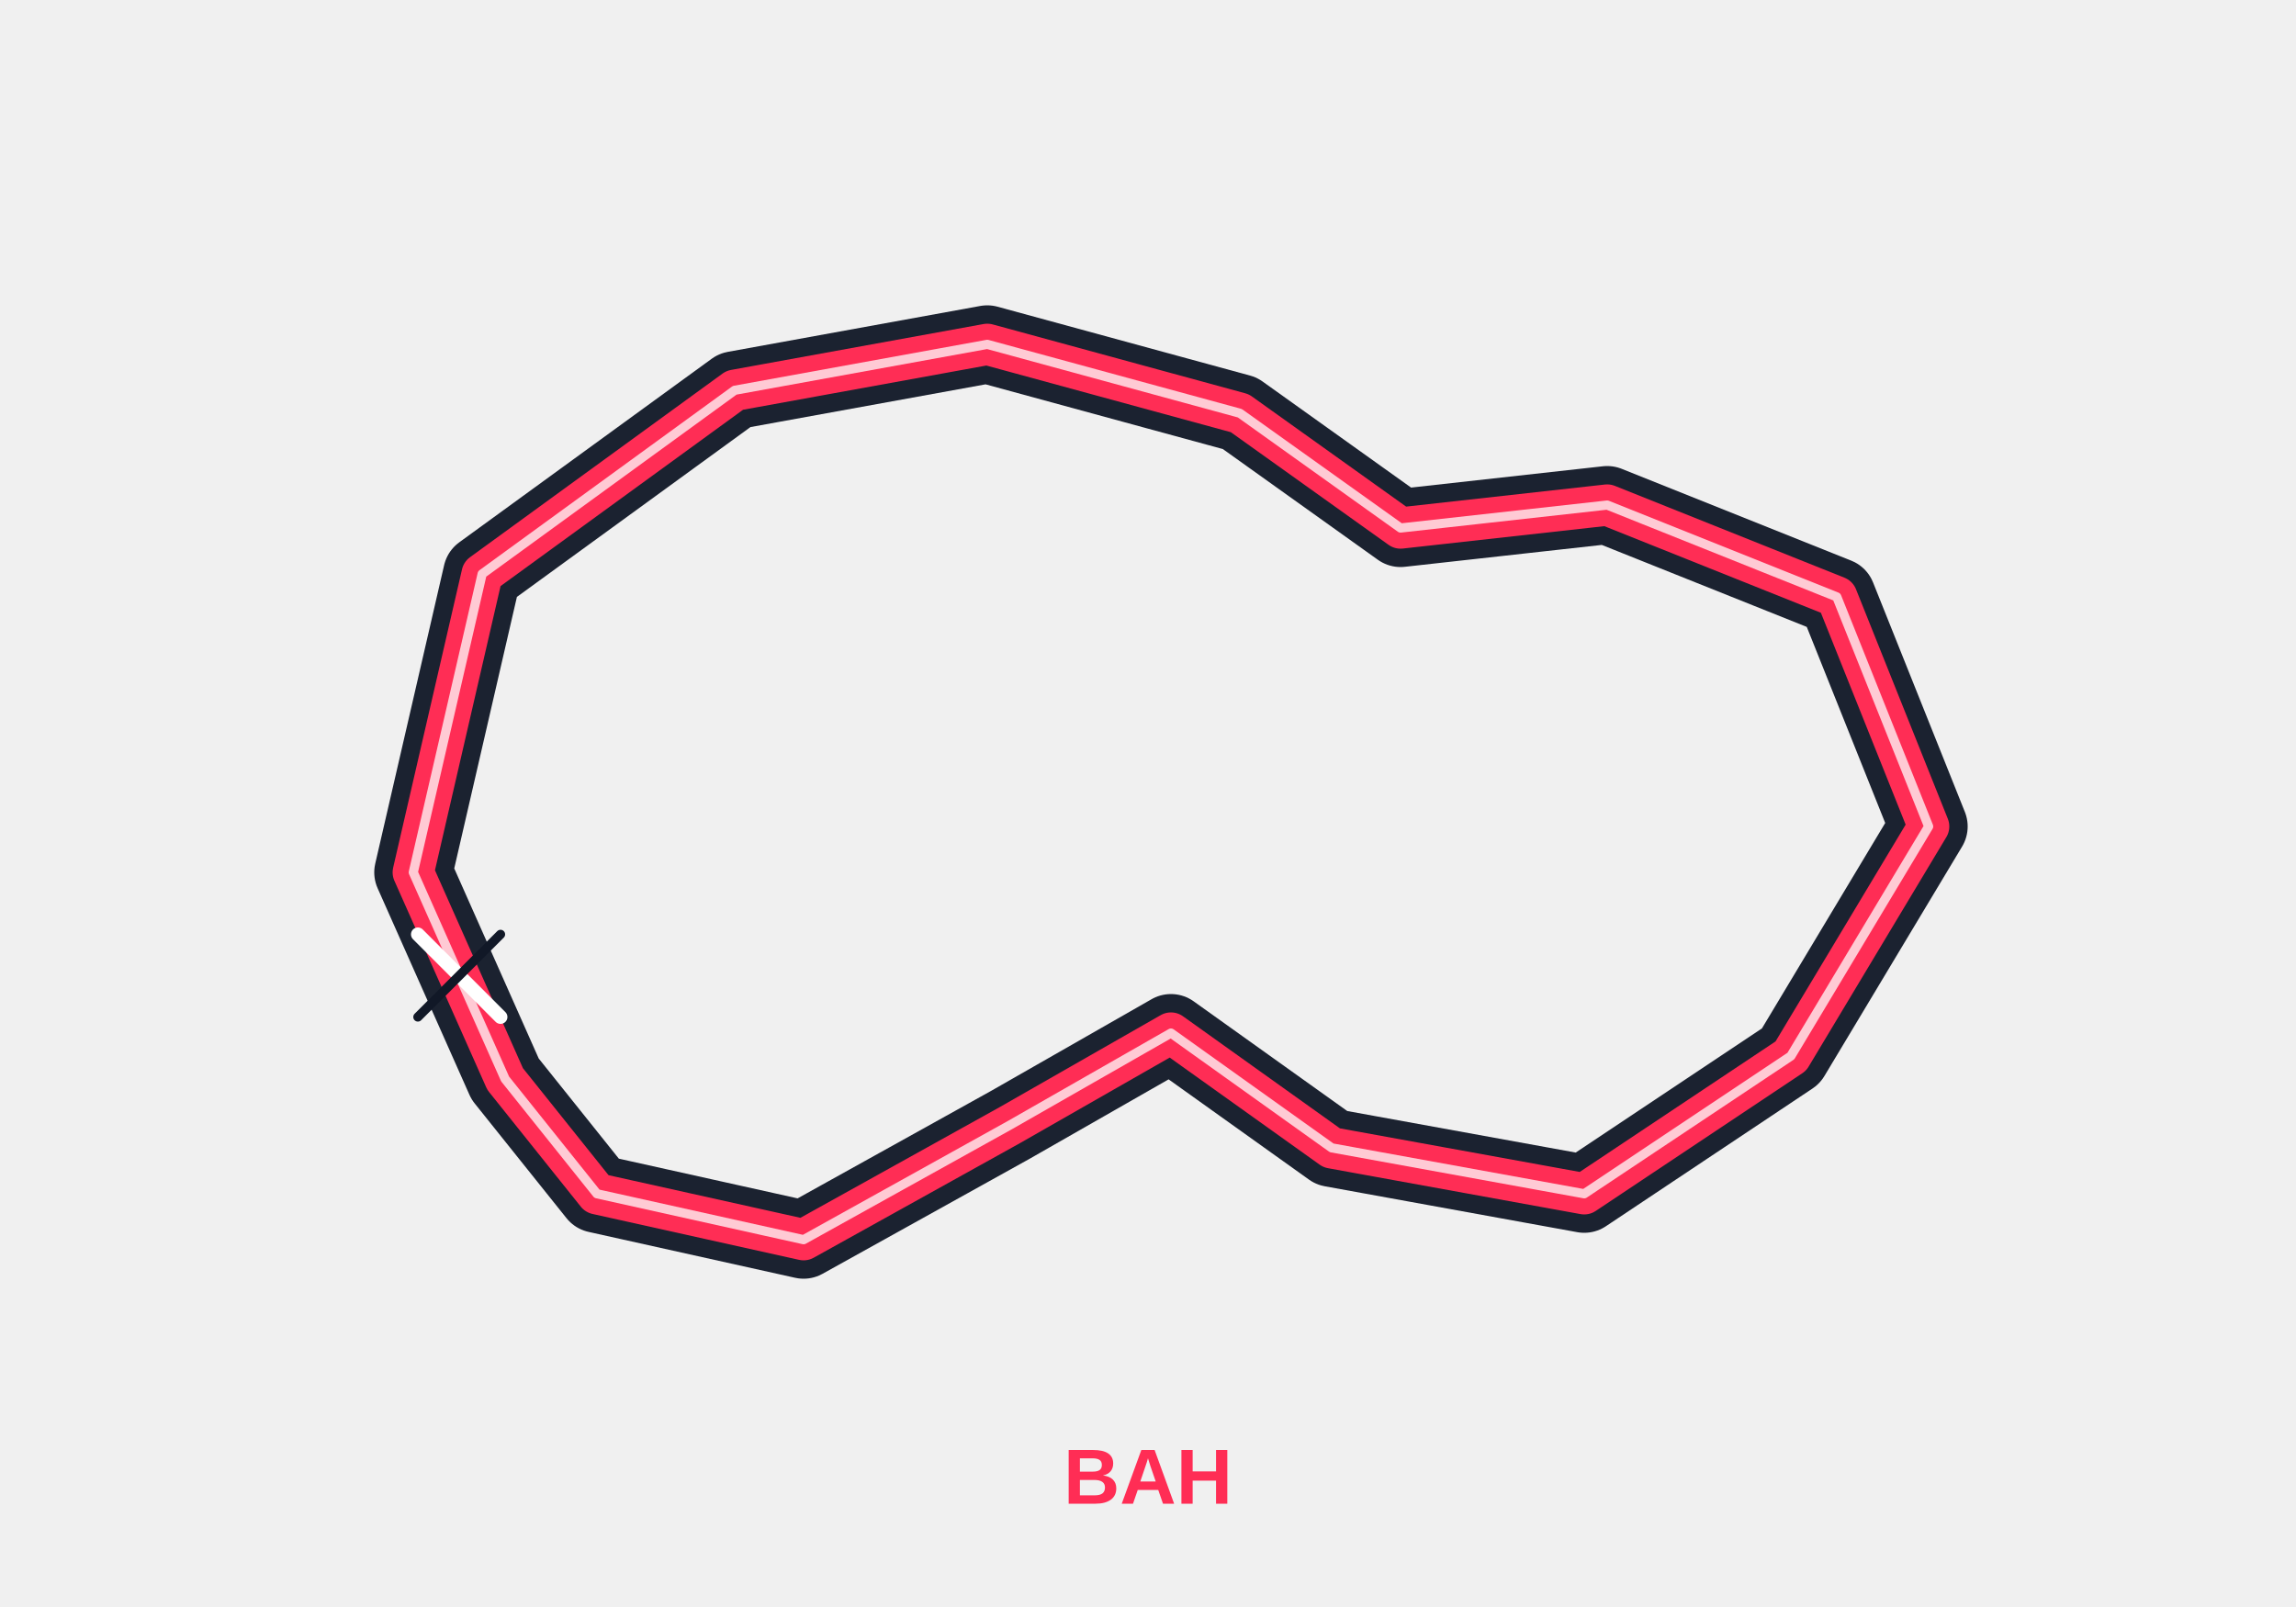
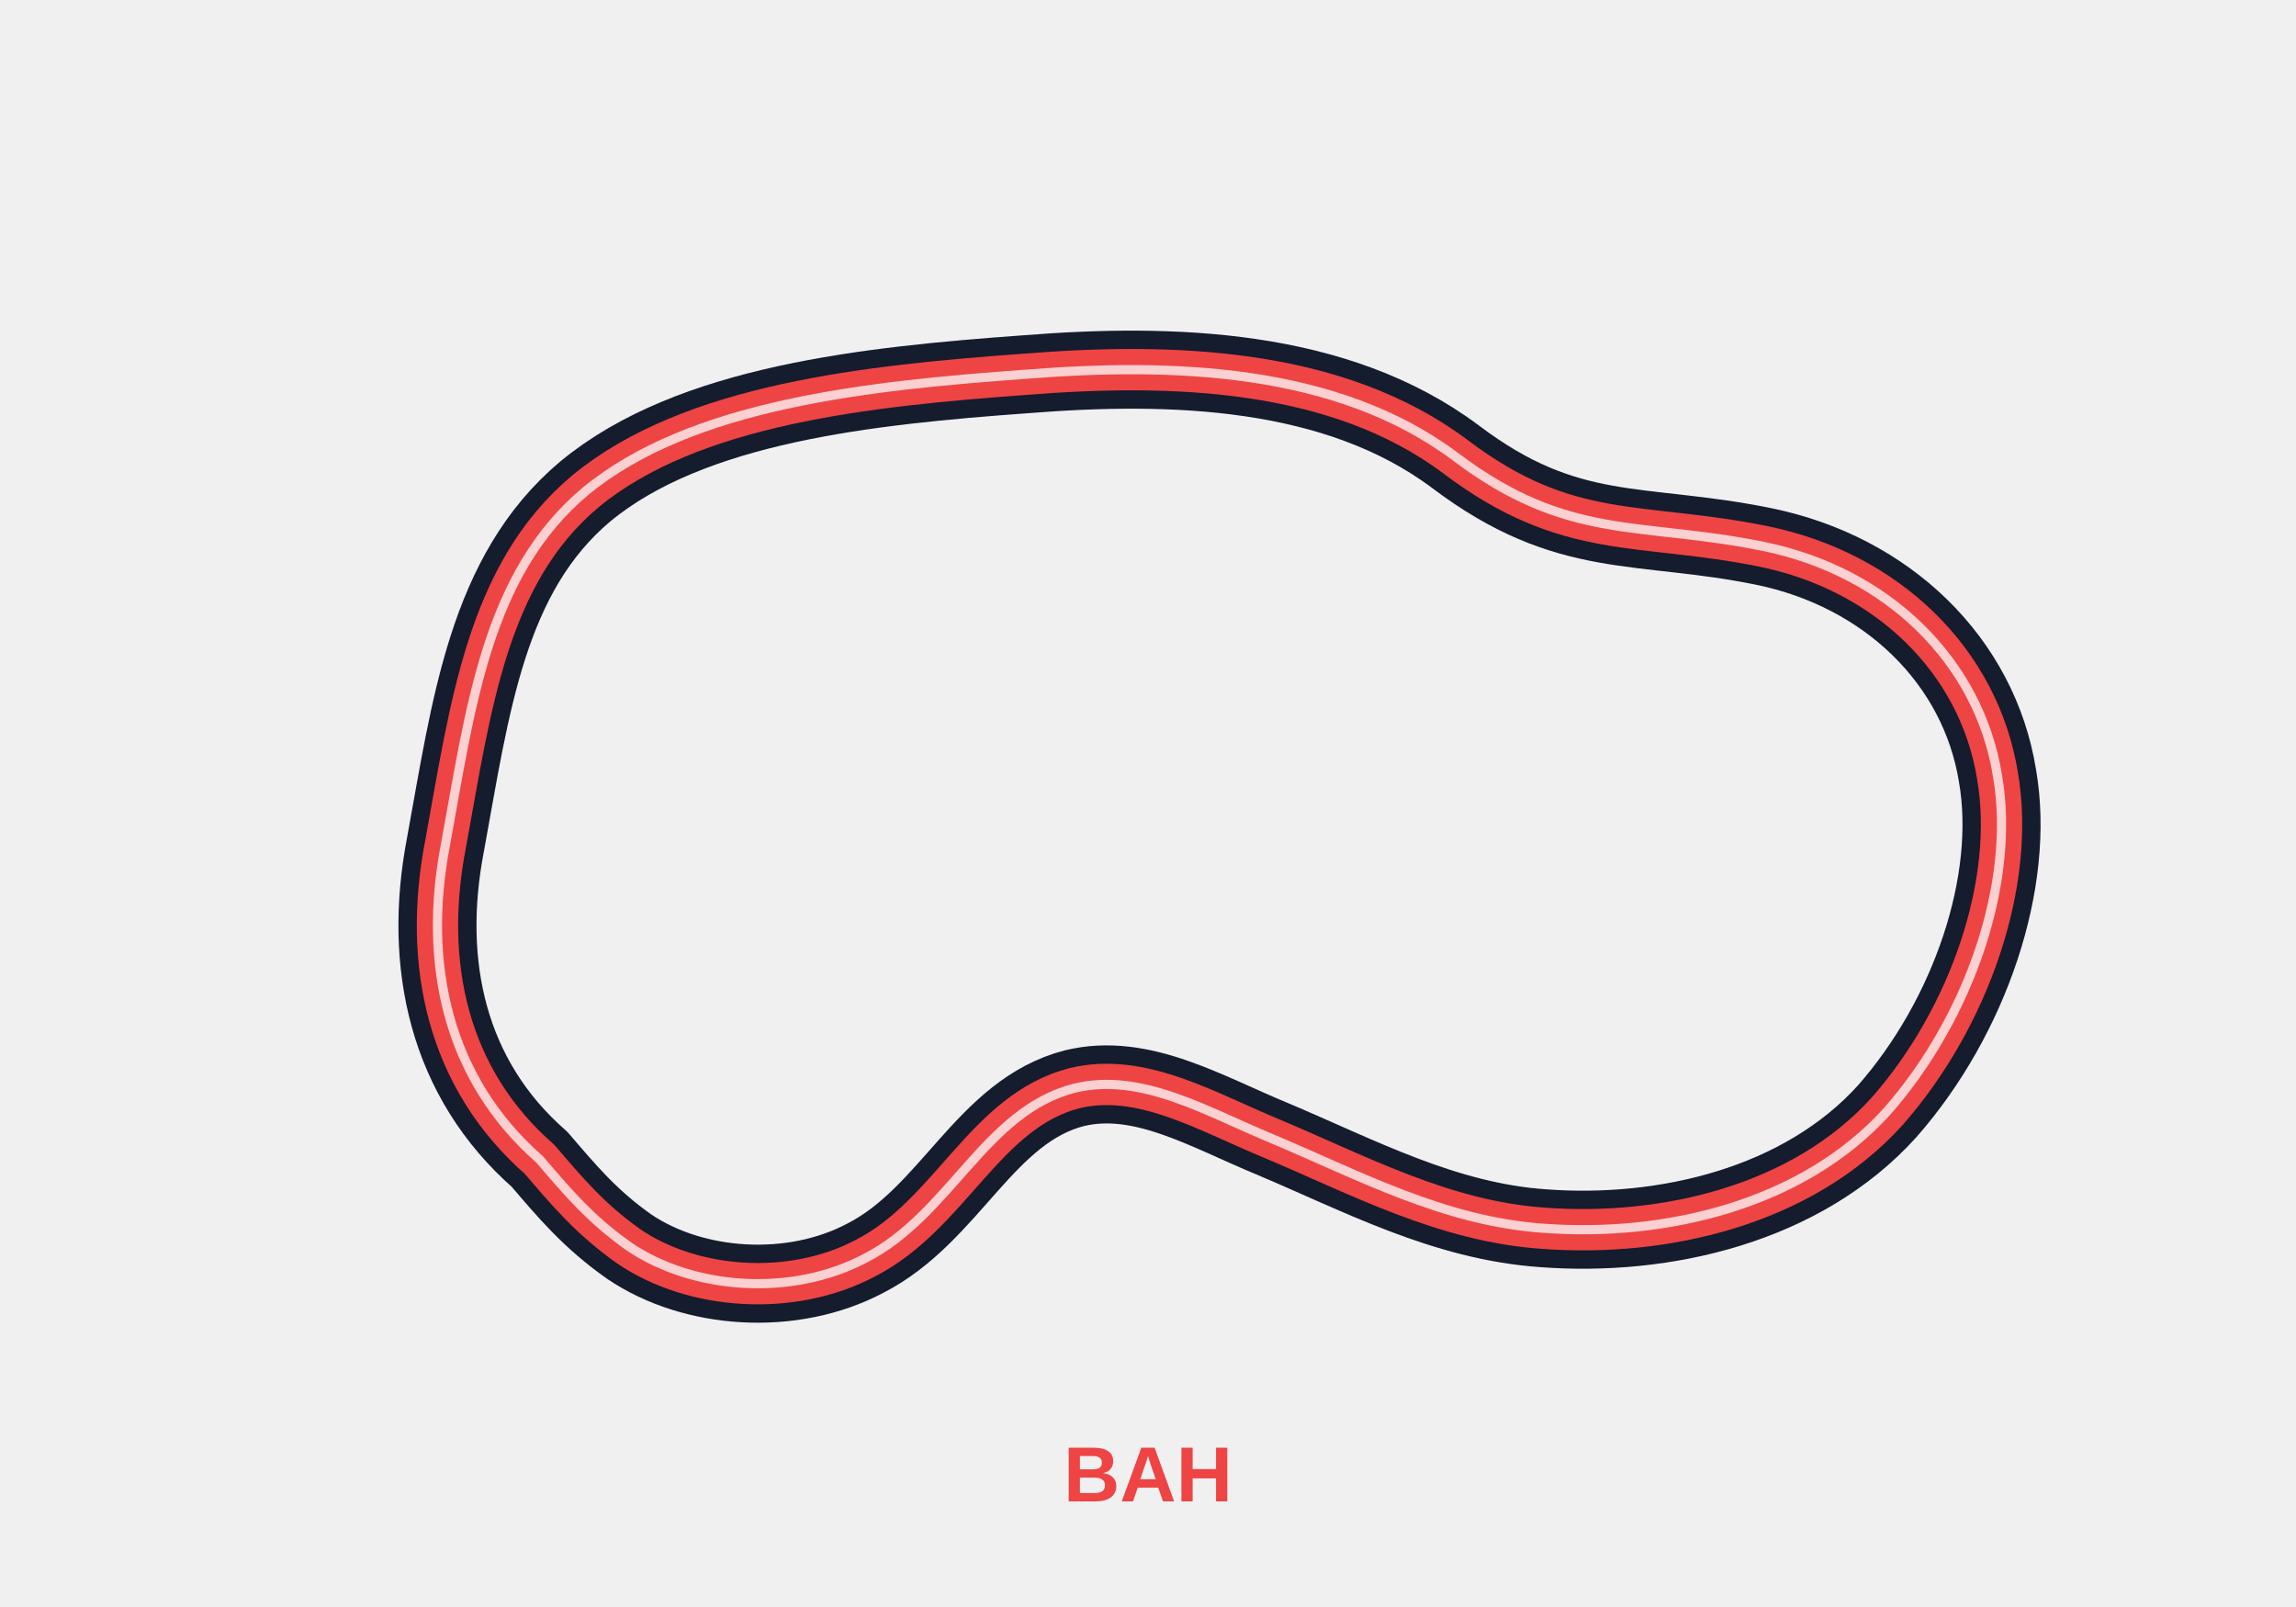
- <svg xmlns="http://www.w3.org/2000/svg" viewBox="0 0 1000 700" aria-label="BAH track outline">
+ <svg xmlns="http://www.w3.org/2000/svg" viewBox="0 0 1000 700" aria-label="BAH track layout">
  <rect width="1000" height="700" fill="transparent" />
-   <path d="M 220 470 L 180 380 L 210 250 L 320 170 L 430 150 L 540 180 L 610 230 L 700 220 L 800 260 L 840 360 L 780 460 L 690 520 L 580 500 L 510 450 L 440 490 L 350 540 L 260 520 Z" fill="none" stroke="#111827" stroke-width="34" stroke-linejoin="round" stroke-linecap="round" opacity="0.95" />
-   <path d="M 220 470 L 180 380 L 210 250 L 320 170 L 430 150 L 540 180 L 610 230 L 700 220 L 800 260 L 840 360 L 780 460 L 690 520 L 580 500 L 510 450 L 440 490 L 350 540 L 260 520 Z" fill="none" stroke="#ff2d55" stroke-width="18" stroke-linejoin="round" stroke-linecap="round" opacity="1" />
-   <path d="M 220 470 L 180 380 L 210 250 L 320 170 L 430 150 L 540 180 L 610 230 L 700 220 L 800 260 L 840 360 L 780 460 L 690 520 L 580 500 L 510 450 L 440 490 L 350 540 L 260 520 Z" fill="none" stroke="#ffffff" stroke-width="4" stroke-linejoin="round" stroke-linecap="round" opacity="0.75" />
-   <line x1="182.0" y1="407.0" x2="218.0" y2="443.0" stroke="#ffffff" stroke-width="6" stroke-linecap="round" opacity="1" />
-   <line x1="182.0" y1="443.0" x2="218.0" y2="407.0" stroke="#111827" stroke-width="4" stroke-linecap="round" opacity="1" />
-   <text x="500" y="655" text-anchor="middle" font-family="Arial, Helvetica, sans-serif" font-size="34" font-weight="700" fill="#ff2d55">BAH</text>
+   <path d="M235,505 C195,470 184,420 194,368 C205,308 212,250 255,214 C301,176 378,168 447,163 C510,158 582,160 634,199 C683,236 714,227 768,238 C822,249 862,288 870,338 C878,384 858,443 822,484 C785,525 725,539 672,535 C629,532 592,512 554,496 C525,484 497,467 468,474 C429,484 414,529 377,548 C345,565 302,562 274,543 C257,531 247,519 235,505 Z" fill="none" stroke="#0f172a" stroke-width="34" stroke-linejoin="round" stroke-linecap="round" opacity="0.98" />
+   <path d="M235,505 C195,470 184,420 194,368 C205,308 212,250 255,214 C301,176 378,168 447,163 C510,158 582,160 634,199 C683,236 714,227 768,238 C822,249 862,288 870,338 C878,384 858,443 822,484 C785,525 725,539 672,535 C629,532 592,512 554,496 C525,484 497,467 468,474 C429,484 414,529 377,548 C345,565 302,562 274,543 C257,531 247,519 235,505 Z" fill="none" stroke="#ef4444" stroke-width="18" stroke-linejoin="round" stroke-linecap="round" opacity="1" />
+   <path d="M235,505 C195,470 184,420 194,368 C205,308 212,250 255,214 C301,176 378,168 447,163 C510,158 582,160 634,199 C683,236 714,227 768,238 C822,249 862,288 870,338 C878,384 858,443 822,484 C785,525 725,539 672,535 C629,532 592,512 554,496 C525,484 497,467 468,474 C429,484 414,529 377,548 C345,565 302,562 274,543 C257,531 247,519 235,505 Z" fill="none" stroke="#ffffff" stroke-width="4" stroke-linejoin="round" stroke-linecap="round" opacity="0.75" />
+   <text x="500" y="654" text-anchor="middle" font-family="Arial, Helvetica, sans-serif" font-size="34" font-weight="700" fill="#ef4444">BAH</text>
</svg>
